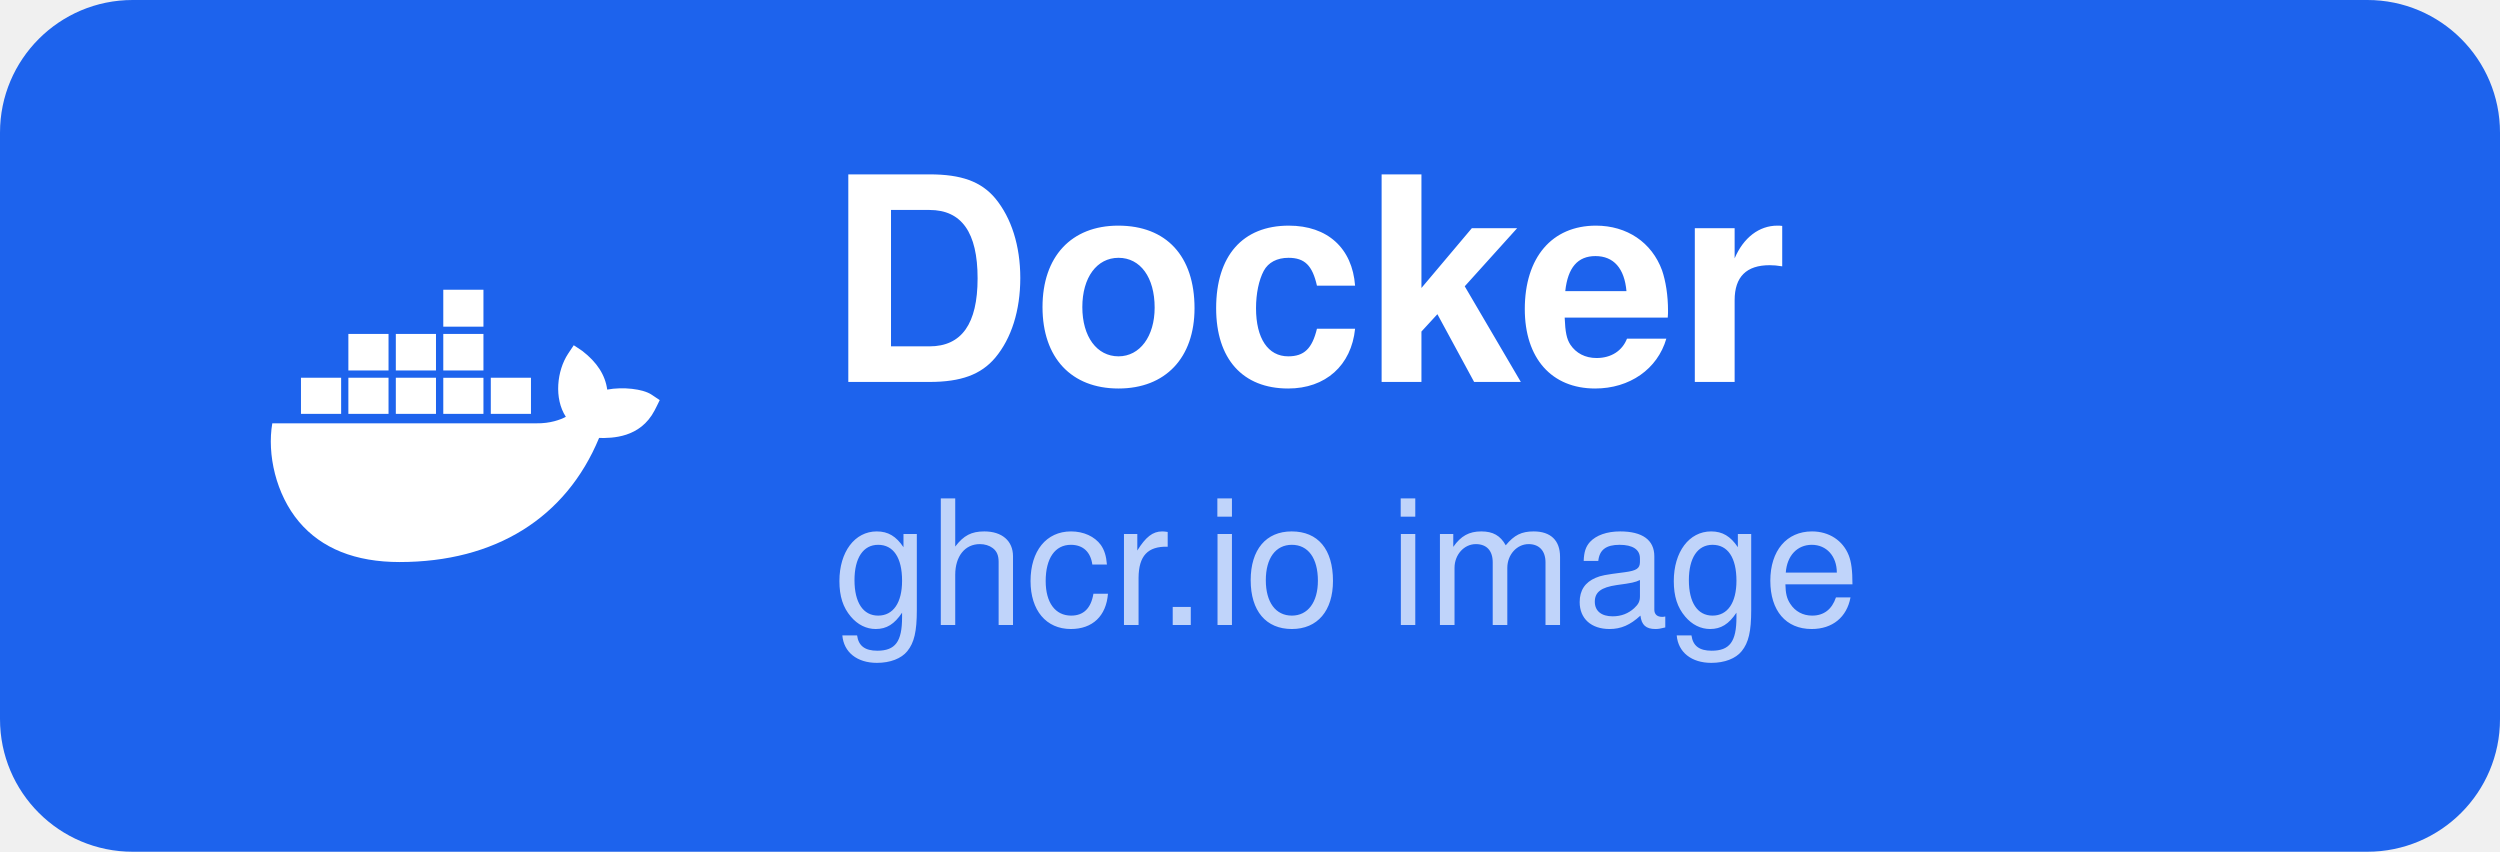
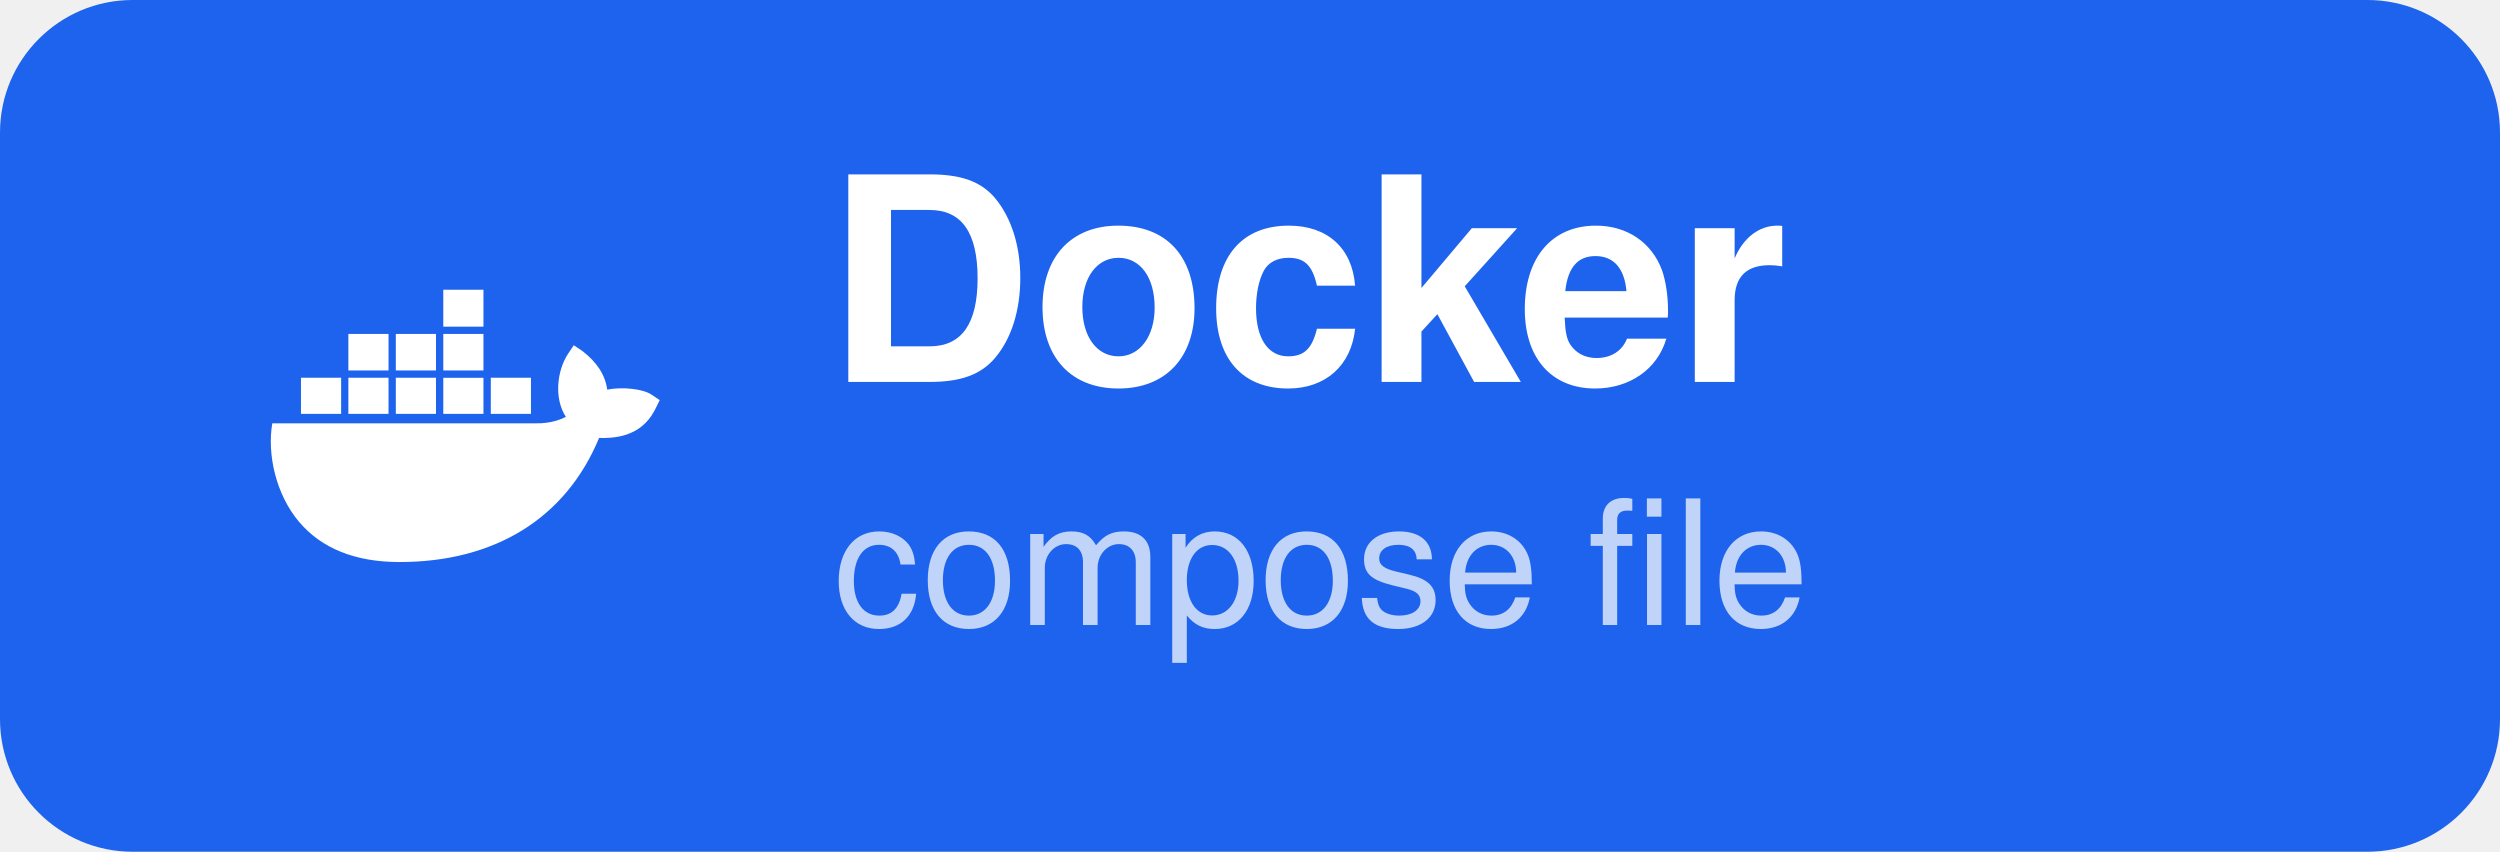
- <svg xmlns="http://www.w3.org/2000/svg" viewBox="0 0 720.0 245.3" width="720.0" height="245.3" role="img" aria-label="Pull the container image from GHCR">
+ <svg xmlns="http://www.w3.org/2000/svg" viewBox="0 0 720.0 245.3" width="720.0" height="245.3" role="img" aria-label="Download the docker-compose file">
  <rect width="720.0" height="245.3" rx="38.2" ry="38.2" fill="#1d63ed" />
  <g transform="translate(78.0 77.85) scale(0.175)" fill="#ffffff">
    <path d="M349.9 236.3h-66.1v-59.4h66.1v59.4zm0-204.3h-66.1v60.7h66.1V32zm78.2 144.8H362v59.4h66.1v-59.4zm-156.3-72.1h-66.1v60.1h66.1v-60.1zm78.1 0h-66.1v60.1h66.1v-60.1zm276.8 100c-14.4-9.7-47.6-13.2-73.1-8.4-3.3-24-16.7-44.9-41.1-63.7l-14-9.3-9.3 14c-18.4 27.8-23.4 73.6-3.7 103.8-8.7 4.7-25.8 11.1-48.4 10.7H2.4c-8.7 50.8 5.8 116.8 44 162.1 37.1 43.9 92.7 66.2 165.4 66.2 157.4 0 273.9-72.5 328.4-204.2 21.4.4 67.6.1 91.3-45.2 1.5-2.5 6.6-13.2 8.5-17.1l-13.3-8.9zm-511.1-27.9h-66v59.4h66.1v-59.4zm78.1 0h-66.1v59.4h66.1v-59.4zm78.1 0h-66.1v59.4h66.1v-59.4zm-78.1-72.1h-66.1v60.1h66.1v-60.1z" />
  </g>
  <text x="238" y="110" font-family="-apple-system, BlinkMacSystemFont, 'Segoe UI', Helvetica, Arial, sans-serif" font-size="82" font-weight="700" fill="#ffffff">Docker</text>
-   <text x="240" y="180" font-family="-apple-system, BlinkMacSystemFont, 'Segoe UI', Helvetica, Arial, sans-serif" font-size="50" font-weight="400" fill="#ffffff" fill-opacity="0.72">ghcr.io image</text>
+   <text x="240" y="180" font-family="-apple-system, BlinkMacSystemFont, 'Segoe UI', Helvetica, Arial, sans-serif" font-size="50" font-weight="400" fill="#ffffff" fill-opacity="0.72">compose file</text>
</svg>
